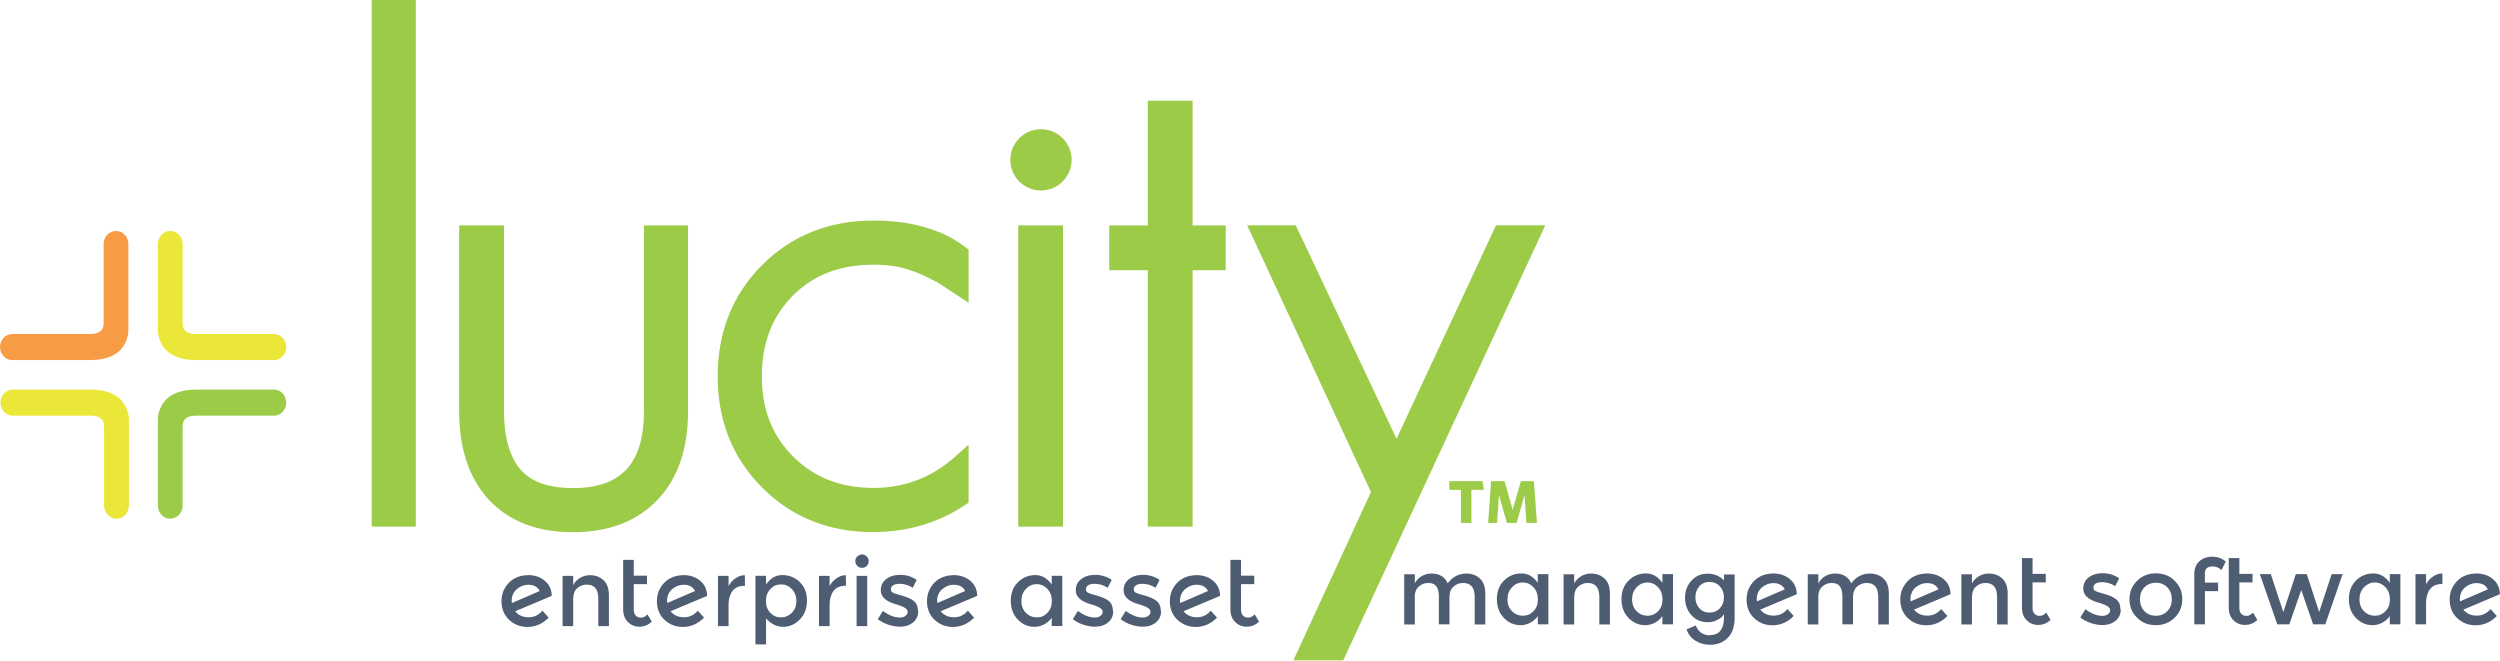
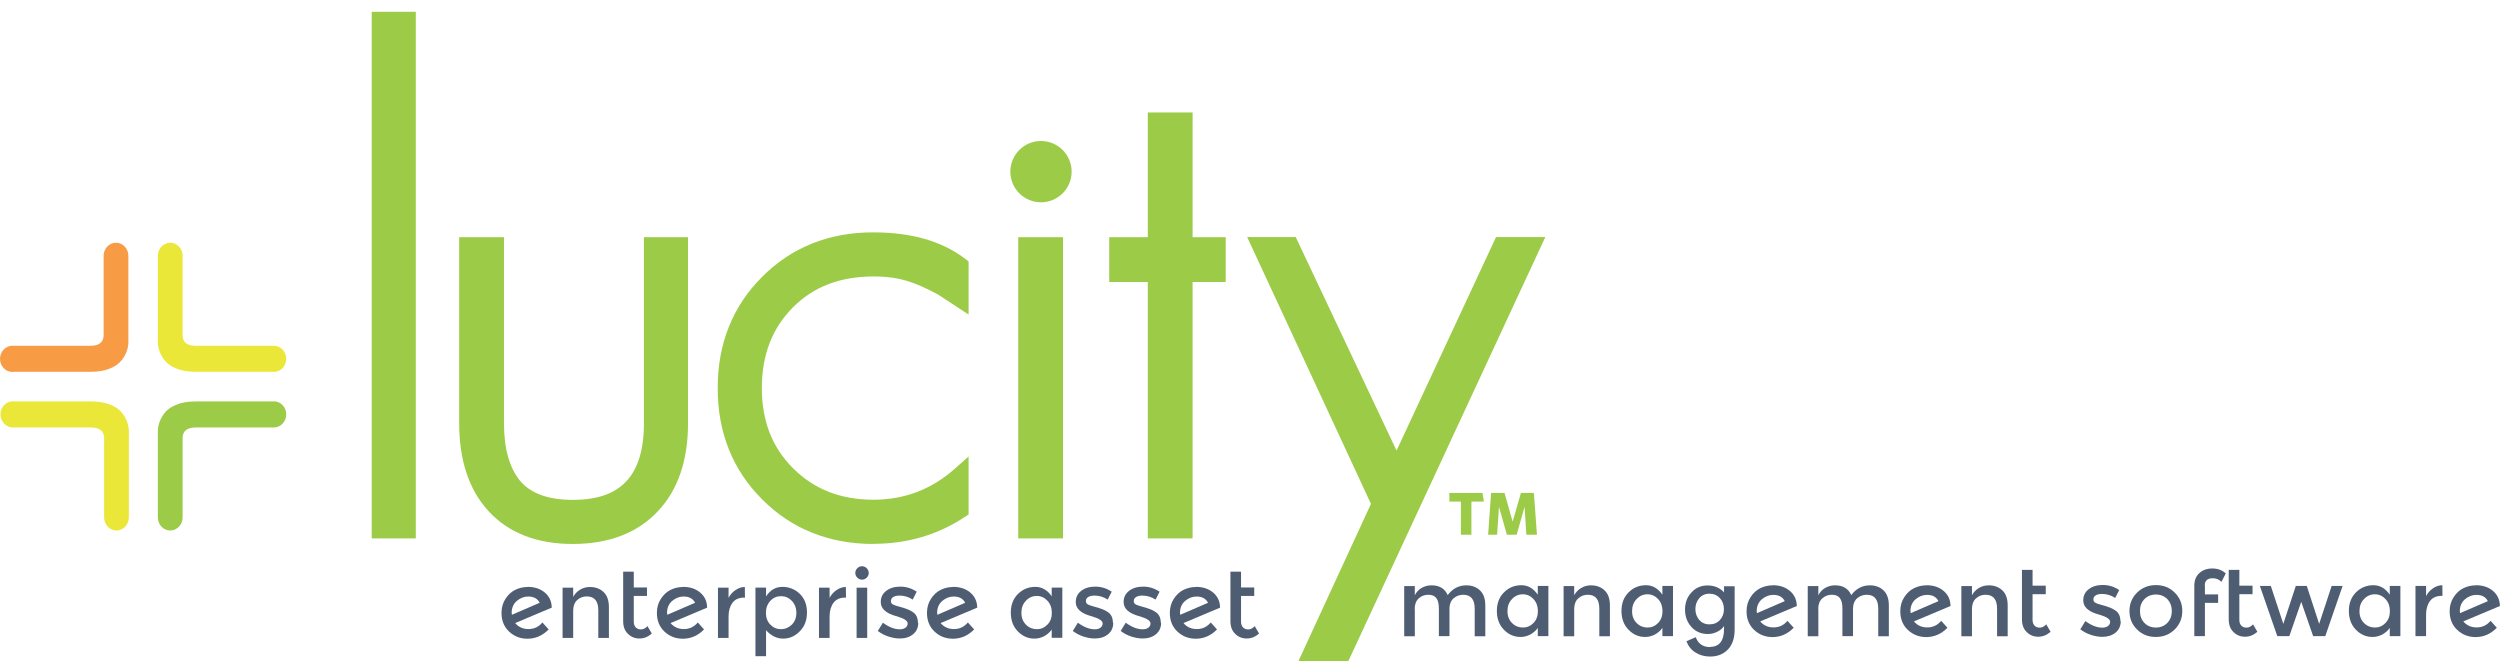
- <svg xmlns="http://www.w3.org/2000/svg" viewBox="0 0 21206 5601" version="1.1">
+ <svg xmlns="http://www.w3.org/2000/svg" viewBox="0 -100 21206 5601" version="1.1">
  <defs>
    <style type="text/css">
   
    .fil3 {fill:#9CCB48}
    .fil0 {fill:#9CCB48;fill-rule:nonzero}
    .fil2 {fill:#EBE739;fill-rule:nonzero}
    .fil1 {fill:#F89B45;fill-rule:nonzero}
    .fil4 {fill:#4F5D73;fill-rule:nonzero}
   
  </style>
  </defs>
  <g id="Layer_x0020_1">
    <g id="_LucityClean.cdr">
      <polygon class="fil0" points="12481,4155 12481,4436 12392,4436 12392,4155 12294,4155 12294,4081 12575,4081 12587,4155 " />
      <polygon class="fil0" points="12947,4436 12932,4199 12865,4436 12782,4436 12715,4199 12699,4436 12623,4436 12648,4081 12762,4081 12831,4325 12901,4081 13011,4081 13037,4436 " />
      <polygon class="fil0" points="3223,4397 3457,4397 3457,70 3223,70 " />
      <path class="fil0" d="M3387 4327l0 -4186 -94 0 0 4186 94 0 0 0zm-164 140l0 -70 70 0 -70 0 0 70 -70 0 0 -4467 374 0 0 4467 -304 0 0 0z" />
      <path class="fil0" d="M5532 4186c-160,172 -384,257 -672,257 -285,0 -505,-84 -661,-251 -156,-168 -234,-401 -234,-702l0 -1508 240 0 0 1508c0,230 51,407 152,532 105,125 273,187 503,187 448,0 672,-240 672,-719l0 -1508 234 0 0 1508c0,296 -78,528 -234,696z" />
      <path class="fil0" d="M4036 3491c0,289 74,502 215,654l0 0c141,151 338,228 609,229l0 0c275,-1 476,-80 621,-235l0 0c141,-152 215,-363 215,-648l0 -1438 -94 0 0 1438c0,250 -58,449 -187,587l0 0c-129,138 -320,203 -556,202l0 0c-241,1 -434,-67 -557,-213l0 0c-115,-142 -168,-337 -168,-576l0 0 0 -1438 -99 0 0 1438zm824 1023c-298,1 -541,-90 -712,-274l0 0c-171,-183 -253,-438 -253,-749l0 -1579 380 0 0 1579c0,220 49,380 136,487l0 0c88,104 231,162 449,162l0 0c213,0 358,-56 453,-158l0 0c96,-102 149,-262 149,-491l0 -1579 374 0 0 1579c0,308 -82,560 -253,743l0 0 -51 -48 51 48c-174,187 -420,280 -721,280l0 0c-1,0 -2,0 -3,0l0 0z" />
      <path class="fil0" d="M7409 4444c-359,0 -657,-119 -895,-357 -238,-238 -357,-536 -357,-895 0,-359 119,-657 357,-895 238,-238 536,-357 895,-357 308,0 553,70 737,210l0 286 -152 -99 -164 -88c-148,-51 -289,-76 -421,-76 -300,0 -544,94 -731,281 -191,191 -286,437 -286,737 0,296 95,540 286,731 191,191 435,286 731,286 281,0 526,-94 737,-281l0 298c-218,144 -464,216 -737,216z" />
      <path class="fil0" d="M6465 4136c-251,-250 -378,-570 -377,-944l0 0c-1,-374 126,-694 377,-944l0 0c250,-251 570,-378 944,-377l0 0c318,0 581,73 779,225l0 0 28 21 0 451 -258 -169c-190,-102 -324,-154 -549,-154l0 0c-286,1 -507,87 -681,260l0 0c-177,178 -265,401 -266,687l0 0c1,282 88,503 266,681l0 0c178,177 400,265 681,266l0 0c265,-1 491,-87 690,-263l0 0 117 -104 0 492 -32 21c-229,152 -490,228 -775,228l0 -140c247,0 467,-61 666,-185l0 -115c-196,137 -421,206 -666,206l0 0c-311,1 -577,-103 -780,-307l0 0c-205,-204 -308,-469 -307,-780l0 0c-1,-315 102,-582 307,-786l0 0c200,-201 466,-302 780,-301l0 0c141,0 289,27 444,80l0 0 5 2 172 92 46 30 0 -121c-165,-115 -385,-176 -666,-176l0 0c-343,1 -619,111 -845,336l0 0c-225,226 -335,502 -336,845l0 0c1,343 112,619 336,845l0 0c225,225 502,335 845,336l0 140c-1,0 -2,0 -3,0l0 0c-373,0 -692,-127 -941,-377l0 0z" />
      <polygon class="fil0" points="10046,2222 10046,4397 9806,4397 9806,2222 9479,2222 9479,1982 9806,1982 9806,924 10046,924 10046,1982 10327,1982 10327,2222 " />
      <path class="fil0" d="M10046 2292l0 -70 0 70zm-497 -140l327 0 0 2175 99 0 0 -2175 281 0 0 -99 -281 0 0 -1058 -99 0 0 1058 -327 0 0 99zm187 2315l0 -2175 -327 0 0 -380 327 0 0 -1058 380 0 0 1058 281 0 0 380 -281 0 0 2175 -380 0 0 0z" />
      <polygon class="fil0" points="11350,5531 11081,5531 11706,4175 10689,1982 10946,1982 11847,3888 12735,1982 12999,1982 " />
      <path class="fil0" d="M11784 4174l-593 1286 115 0 1584 -3409 -108 0 -933 2001 -945 -2001 -103 0 985 2122 0 0zm-813 1427l423 0 19 -41 1695 -3649 -418 0 -844 1811 -855 -1811 -412 0 1050 2263 -658 1427zm378 -70l0 -70 0 70z" />
      <path class="fil1" d="M112 3055l-7 0c-58,0 -105,-50 -105,-111l0 0c0,-61 47,-111 105,-111l657 0c64,1 118,-19 117,-94l0 -662 0 -7c0,-61 47,-111 105,-111l0 0c58,0 105,50 105,111l0 719c4,96 -54,187 -123,221l0 0c-68,37 -138,44 -205,44l0 0 -211 0 -439 0 0 0z" />
      <path class="fil2" d="M2316 3055l7 0c58,0 105,-50 105,-111l0 0c0,-61 -47,-111 -105,-111l-657 0c-64,1 -118,-19 -117,-94l0 -662 0 -7c0,-61 -47,-111 -105,-111l0 0c-58,0 -105,50 -105,111l0 719c-4,96 54,187 123,221l0 0c68,37 138,44 205,44l0 0 211 0 439 0 0 0z" />
      <path class="fil2" d="M116 3304l-7 0c-58,0 -105,50 -105,111l0 0c0,61 47,111 105,111l657 0c64,-1 118,19 117,94l0 662 0 7c0,61 47,111 105,111l0 0c58,0 105,-50 105,-111l0 -719c4,-96 -54,-187 -123,-221l0 0c-68,-37 -138,-44 -205,-44l0 0 -211 0 -439 0 0 0z" />
      <path class="fil0" d="M2316 3304l7 0c58,0 105,50 105,111l0 0c0,61 -47,111 -105,111l-657 0c-64,-1 -118,19 -117,94l0 662 0 7c0,61 -47,111 -105,111l0 0c-58,0 -105,-50 -105,-111l0 -719c-4,-96 54,-187 123,-221l0 0c68,-37 138,-44 205,-44l0 0 211 0 439 0 0 0z" />
      <g>
        <polygon class="fil0" points="8707,4467 8707,4397 8777,4397 8707,4397 8707,4467 8637,4467 8637,1912 9017,1912 9017,4467 8707,4467 " />
        <polygon class="fil0" points="8877,4327 8877,2052 8777,2052 8777,4327 8877,4327 " />
        <circle class="fil3" cx="8830" cy="1356" r="260" />
      </g>
    </g>
    <path class="fil4" d="M4476 4878c58,0 107,16 145,48 38,32 58,74 59,126l1 2 -311 131c28,34 66,51 113,51 48,0 87,-19 118,-56l53 59c-51,52 -111,79 -180,79 -60,0 -112,-20 -155,-60 -43,-40 -65,-93 -65,-159 0,-45 11,-85 34,-120 22,-34 50,-60 83,-76 33,-16 68,-24 105,-24zm-135 222c0,7 0,12 1,15l236 -102c-18,-35 -50,-53 -97,-53 -35,0 -67,12 -97,37 -29,25 -44,59 -44,103z" />
    <path id="1" class="fil4" d="M4862 5080l0 231 -90 0 0 -426 90 0 0 78c14,-26 34,-47 60,-62 25,-15 53,-22 82,-22 48,0 87,15 117,44 30,29 44,72 44,127l0 261 -90 0 0 -234c0,-79 -33,-118 -98,-118 -31,0 -58,10 -81,31 -23,21 -34,51 -34,90z" />
    <path id="12" class="fil4" d="M5376 4957l0 216c0,20 5,36 16,48 11,12 26,18 45,18 19,0 38,-9 55,-28l37 63c-32,28 -66,42 -105,42 -38,0 -71,-13 -98,-40 -27,-26 -40,-62 -40,-107l0 -420 90 0 0 134 112 0 0 72 -112 0z" />
    <path id="123" class="fil4" d="M5794 4878c58,0 107,16 145,48 38,32 58,74 59,126l1 2 -311 131c28,34 66,51 113,51 48,0 87,-19 118,-56l53 59c-51,52 -111,79 -180,79 -60,0 -112,-20 -155,-60 -43,-40 -65,-93 -65,-159 0,-45 11,-85 34,-120 22,-34 50,-60 83,-76 33,-16 68,-24 105,-24zm-135 222c0,7 0,12 1,15l236 -102c-18,-35 -50,-53 -97,-53 -35,0 -67,12 -97,37 -29,25 -44,59 -44,103z" />
    <path id="1234" class="fil4" d="M6314 4969c-44,0 -78,14 -100,43 -22,29 -34,68 -34,116l0 183 -90 0 0 -426 90 0 0 86c14,-27 34,-49 59,-66 25,-17 51,-26 79,-26l1 91c-2,0 -3,0 -5,0z" />
    <path id="12345" class="fil4" d="M6637 4878c57,0 106,20 147,59 41,40 61,92 61,158 0,66 -20,119 -61,160 -40,41 -87,62 -141,62 -54,0 -102,-24 -145,-71l0 220 -90 0 0 -582 90 0 0 75c35,-54 81,-81 139,-81zm-140 220c0,41 12,74 37,100 25,26 55,39 90,39 35,0 66,-13 92,-38 26,-26 39,-59 39,-100 0,-41 -13,-75 -38,-102 -26,-27 -56,-40 -92,-40 -36,0 -66,13 -91,40 -25,27 -37,61 -37,101z" />
    <path id="123456" class="fil4" d="M7171 4969c-44,0 -78,14 -100,43 -22,29 -34,68 -34,116l0 183 -90 0 0 -426 90 0 0 86c14,-27 34,-49 59,-66 25,-17 51,-26 79,-26l1 91c-2,0 -3,0 -5,0z" />
    <path id="1234567" class="fil4" d="M7356 5311l-90 0 0 -426 90 0 0 426zm-84 -511c-11,-11 -17,-25 -17,-40 0,-16 6,-29 17,-40 11,-11 25,-17 40,-17 15,0 29,6 40,17 11,11 17,25 17,40 0,15 -6,29 -17,40 -11,11 -25,17 -40,17 -16,0 -29,-6 -40,-17z" />
    <path id="12345678" class="fil4" d="M7789 5183c0,41 -15,73 -44,97 -29,24 -67,36 -113,36 -31,0 -63,-6 -97,-17 -33,-11 -63,-27 -89,-47l43 -70c50,37 98,56 144,56 20,0 36,-5 48,-14 12,-9 18,-21 18,-36 0,-21 -28,-41 -85,-58 -4,-2 -7,-3 -10,-3 -89,-24 -133,-64 -133,-120 0,-40 15,-71 46,-95 31,-24 71,-36 120,-36 49,0 96,14 139,43l-34 67c-35,-23 -72,-34 -113,-34 -21,0 -39,4 -52,12 -13,8 -20,19 -20,35 0,14 7,24 21,30 10,5 23,9 40,14 17,4 33,9 46,13 13,4 26,9 39,14 13,5 26,13 40,22 29,19 43,49 43,90z" />
    <path id="123456789" class="fil4" d="M8085 4878c58,0 107,16 145,48 38,32 58,74 59,126l1 2 -311 131c28,34 66,51 113,51 48,0 87,-19 118,-56l53 59c-51,52 -111,79 -180,79 -60,0 -112,-20 -155,-60 -43,-40 -65,-93 -65,-159 0,-45 11,-85 34,-120 22,-34 50,-60 83,-76 33,-16 68,-24 105,-24zm-135 222c0,7 0,12 1,15l236 -102c-18,-35 -50,-53 -97,-53 -35,0 -67,12 -97,37 -29,25 -44,59 -44,103z" />
    <path id="12345678910" class="fil4" d="M8775 5317c-54,0 -101,-20 -141,-61 -40,-41 -60,-94 -60,-160 0,-66 21,-119 62,-159 41,-40 90,-59 146,-59 56,0 102,27 139,80l0 -74 90 0 0 426 -90 0 0 -70c-17,25 -39,43 -65,57 -26,13 -53,20 -80,20zm-111 -218c0,41 13,74 39,100 26,26 57,38 92,38 35,0 65,-13 90,-39 25,-26 37,-59 37,-100 0,-41 -12,-75 -37,-102 -25,-27 -55,-41 -91,-41 -36,0 -67,14 -92,41 -26,27 -38,61 -38,102z" />
    <path id="1234567891011" class="fil4" d="M9443 5183c0,41 -15,73 -44,97 -29,24 -67,36 -113,36 -31,0 -63,-6 -97,-17 -33,-11 -63,-27 -89,-47l43 -70c50,37 98,56 144,56 20,0 36,-5 48,-14 12,-9 18,-21 18,-36 0,-21 -28,-41 -85,-58 -4,-2 -7,-3 -10,-3 -89,-24 -133,-64 -133,-120 0,-40 15,-71 46,-95 31,-24 71,-36 120,-36 49,0 96,14 139,43l-34 67c-35,-23 -72,-34 -113,-34 -21,0 -39,4 -52,12 -13,8 -20,19 -20,35 0,14 7,24 21,30 10,5 23,9 40,14 17,4 33,9 46,13 13,4 26,9 39,14 13,5 26,13 40,22 29,19 43,49 43,90z" />
    <path id="123456789101112" class="fil4" d="M9849 5183c0,41 -15,73 -44,97 -29,24 -67,36 -113,36 -31,0 -63,-6 -97,-17 -33,-11 -63,-27 -89,-47l43 -70c50,37 98,56 144,56 20,0 36,-5 48,-14 12,-9 18,-21 18,-36 0,-21 -28,-41 -85,-58 -4,-2 -7,-3 -10,-3 -89,-24 -133,-64 -133,-120 0,-40 15,-71 46,-95 31,-24 71,-36 120,-36 49,0 96,14 139,43l-34 67c-35,-23 -72,-34 -113,-34 -21,0 -39,4 -52,12 -13,8 -20,19 -20,35 0,14 7,24 21,30 10,5 23,9 40,14 17,4 33,9 46,13 13,4 26,9 39,14 13,5 26,13 40,22 29,19 43,49 43,90z" />
    <path id="12345678910111213" class="fil4" d="M10145 4878c58,0 107,16 145,48 38,32 58,74 59,126l1 2 -311 131c28,34 66,51 113,51 48,0 87,-19 118,-56l53 59c-51,52 -111,79 -180,79 -60,0 -112,-20 -155,-60 -43,-40 -65,-93 -65,-159 0,-45 11,-85 34,-120 22,-34 50,-60 83,-76 33,-16 68,-24 105,-24zm-135 222c0,7 0,12 1,15l236 -102c-18,-35 -50,-53 -97,-53 -35,0 -67,12 -97,37 -29,25 -44,59 -44,103z" />
    <path id="1234567891011121314" class="fil4" d="M10527 4957l0 216c0,20 5,36 16,48 11,12 26,18 45,18 19,0 38,-9 55,-28l37 63c-32,28 -66,42 -105,42 -38,0 -71,-13 -98,-40 -27,-26 -40,-62 -40,-107l0 -420 90 0 0 134 112 0 0 72 -112 0z" />
    <path class="fil4" d="M12001 5066l0 231 -90 0 0 -426 90 0 0 78c13,-26 32,-47 58,-62 26,-15 54,-22 84,-22 67,0 113,28 137,83 42,-56 95,-83 158,-83 48,0 87,15 117,44 30,29 44,72 44,127l0 261 -90 0 0 -234c0,-79 -33,-118 -98,-118 -30,0 -57,10 -80,29 -23,20 -35,48 -36,85l0 237 -90 0 0 -234c0,-41 -7,-70 -22,-89 -14,-19 -37,-28 -68,-28 -31,0 -58,10 -81,31 -23,21 -34,51 -34,90z" />
    <path id="1" class="fil4" d="M12898 5303c-54,0 -101,-20 -141,-61 -40,-41 -60,-94 -60,-160 0,-66 21,-119 62,-159 41,-40 90,-59 146,-59 56,0 102,27 139,80l0 -74 90 0 0 426 -90 0 0 -70c-17,25 -39,43 -65,57 -26,13 -53,20 -80,20zm-111 -218c0,41 13,74 39,100 26,26 57,38 92,38 35,0 65,-13 90,-39 25,-26 37,-59 37,-100 0,-41 -12,-75 -37,-102 -25,-27 -55,-41 -91,-41 -36,0 -67,14 -92,41 -26,27 -38,61 -38,102z" />
    <path id="12" class="fil4" d="M13353 5066l0 231 -90 0 0 -426 90 0 0 78c14,-26 34,-47 60,-62 25,-15 53,-22 82,-22 48,0 87,15 117,44 30,29 44,72 44,127l0 261 -90 0 0 -234c0,-79 -33,-118 -98,-118 -31,0 -58,10 -81,31 -23,21 -34,51 -34,90z" />
    <path id="123" class="fil4" d="M13955 5303c-54,0 -101,-20 -141,-61 -40,-41 -60,-94 -60,-160 0,-66 21,-119 62,-159 41,-40 90,-59 146,-59 56,0 102,27 139,80l0 -74 90 0 0 426 -90 0 0 -70c-17,25 -39,43 -65,57 -26,13 -53,20 -80,20zm-111 -218c0,41 13,74 39,100 26,26 57,38 92,38 35,0 65,-13 90,-39 25,-26 37,-59 37,-100 0,-41 -12,-75 -37,-102 -25,-27 -55,-41 -91,-41 -36,0 -67,14 -92,41 -26,27 -38,61 -38,102z" />
    <path id="1234" class="fil4" d="M14505 5387c79,0 119,-51 119,-153l0 -24c-12,19 -30,35 -56,48 -25,13 -53,20 -81,20 -57,0 -103,-20 -139,-59 -36,-40 -55,-89 -55,-147 0,-59 18,-108 55,-147 36,-40 82,-59 137,-59 55,0 102,19 139,58l0 -51 90 0 0 366c0,74 -19,131 -58,171 -39,40 -89,59 -150,59 -47,0 -88,-11 -124,-34 -36,-22 -61,-54 -77,-96l79 -34c21,56 62,84 123,84zm-124 -320c0,35 11,65 32,91 22,25 51,38 87,38 37,0 66,-12 89,-37 23,-25 34,-55 34,-92 0,-37 -11,-68 -34,-93 -23,-25 -53,-38 -89,-38 -36,0 -65,13 -87,39 -22,26 -32,57 -32,92z" />
    <path id="12345" class="fil4" d="M15037 4864c58,0 107,16 145,48 38,32 58,74 59,126l1 2 -311 131c28,34 66,51 113,51 48,0 87,-19 118,-56l53 59c-51,52 -111,79 -180,79 -60,0 -112,-20 -155,-60 -43,-40 -65,-93 -65,-159 0,-45 11,-85 34,-120 22,-34 50,-60 83,-76 33,-16 68,-24 105,-24zm-135 222c0,7 0,12 1,15l236 -102c-18,-35 -50,-53 -97,-53 -35,0 -67,12 -97,37 -29,25 -44,59 -44,103z" />
    <path id="123456" class="fil4" d="M15424 5066l0 231 -90 0 0 -426 90 0 0 78c13,-26 32,-47 58,-62 26,-15 54,-22 84,-22 67,0 113,28 137,83 42,-56 95,-83 158,-83 48,0 87,15 117,44 30,29 44,72 44,127l0 261 -90 0 0 -234c0,-79 -33,-118 -98,-118 -30,0 -57,10 -80,29 -23,20 -35,48 -36,85l0 237 -90 0 0 -234c0,-41 -7,-70 -22,-89 -14,-19 -37,-28 -68,-28 -31,0 -58,10 -81,31 -23,21 -34,51 -34,90z" />
    <path id="1234567" class="fil4" d="M16341 4864c58,0 107,16 145,48 38,32 58,74 59,126l1 2 -311 131c28,34 66,51 113,51 48,0 87,-19 118,-56l53 59c-51,52 -111,79 -180,79 -60,0 -112,-20 -155,-60 -43,-40 -65,-93 -65,-159 0,-45 11,-85 34,-120 22,-34 50,-60 83,-76 33,-16 68,-24 105,-24zm-135 222c0,7 0,12 1,15l236 -102c-18,-35 -50,-53 -97,-53 -35,0 -67,12 -97,37 -29,25 -44,59 -44,103z" />
    <path id="12345678" class="fil4" d="M16727 5066l0 231 -90 0 0 -426 90 0 0 78c14,-26 34,-47 60,-62 25,-15 53,-22 82,-22 48,0 87,15 117,44 30,29 44,72 44,127l0 261 -90 0 0 -234c0,-79 -33,-118 -98,-118 -31,0 -58,10 -81,31 -23,21 -34,51 -34,90z" />
    <path id="123456789" class="fil4" d="M17241 4942l0 216c0,20 5,36 16,48 11,12 26,18 45,18 19,0 38,-9 55,-28l37 63c-32,28 -66,42 -105,42 -38,0 -71,-13 -98,-40 -27,-26 -40,-62 -40,-107l0 -420 90 0 0 134 112 0 0 72 -112 0z" />
    <path id="12345678910" class="fil4" d="M17989 5169c0,41 -15,73 -44,97 -29,24 -67,36 -113,36 -31,0 -63,-6 -97,-17 -33,-11 -63,-27 -89,-47l43 -70c50,37 98,56 144,56 20,0 36,-5 48,-14 12,-9 18,-21 18,-36 0,-21 -28,-41 -85,-58 -4,-2 -7,-3 -10,-3 -89,-24 -133,-64 -133,-120 0,-40 15,-71 46,-95 31,-24 71,-36 120,-36 49,0 96,14 139,43l-34 67c-35,-23 -72,-34 -113,-34 -21,0 -39,4 -52,12 -13,8 -20,19 -20,35 0,14 7,24 21,30 10,5 23,9 40,14 17,4 33,9 46,13 13,4 26,9 39,14 13,5 26,13 40,22 29,19 43,49 43,90z" />
    <path id="1234567891011" class="fil4" d="M18190 5184c25,26 58,39 97,39 39,0 71,-13 97,-39 25,-26 38,-59 38,-101 0,-41 -13,-75 -38,-101 -25,-26 -58,-39 -97,-39 -39,0 -71,13 -97,39 -25,26 -38,59 -38,101 0,41 13,75 38,101zm257 55c-43,42 -96,64 -160,64 -64,0 -118,-21 -160,-64 -43,-42 -64,-94 -64,-156 0,-61 21,-113 64,-156 43,-42 96,-64 160,-64 64,0 118,21 160,64 43,42 64,94 64,156 0,61 -21,113 -64,156z" />
    <path id="123456789101112" class="fil4" d="M18703 4867l0 75 112 0 0 72 -112 0 0 282 -90 0 0 -427c0,-46 14,-82 43,-108 29,-26 65,-39 110,-39 45,0 83,14 114,42l-37 72c-20,-21 -44,-31 -74,-31 -44,0 -67,20 -67,61z" />
    <path id="12345678910111213" class="fil4" d="M18995 4942l0 216c0,20 5,36 16,48 11,12 26,18 45,18 19,0 38,-9 55,-28l37 63c-32,28 -66,42 -105,42 -38,0 -71,-13 -98,-40 -27,-26 -40,-62 -40,-107l0 -420 90 0 0 134 112 0 0 72 -112 0z" />
    <polygon id="1234567891011121314" class="fil4" points="19419,5296 19317,5296 19169,4870 19262,4870 19368,5192 19474,4870 19567,4870 19672,5192 19778,4870 19871,4870 19724,5296 19621,5296 19520,5005 " />
    <path id="123456789101112131415" class="fil4" d="M20125 5303c-54,0 -101,-20 -141,-61 -40,-41 -60,-94 -60,-160 0,-66 21,-119 62,-159 41,-40 90,-59 146,-59 56,0 102,27 139,80l0 -74 90 0 0 426 -90 0 0 -70c-17,25 -39,43 -65,57 -26,13 -53,20 -80,20zm-111 -218c0,41 13,74 39,100 26,26 57,38 92,38 35,0 65,-13 90,-39 25,-26 37,-59 37,-100 0,-41 -12,-75 -37,-102 -25,-27 -55,-41 -91,-41 -36,0 -67,14 -92,41 -26,27 -38,61 -38,102z" />
    <path id="12345678910111213141516" class="fil4" d="M20713 4954c-44,0 -78,14 -100,43 -22,29 -34,68 -34,116l0 183 -90 0 0 -426 90 0 0 86c14,-27 34,-49 59,-66 25,-17 51,-26 79,-26l1 91c-2,0 -3,0 -5,0z" />
    <path id="1234567891011121314151617" class="fil4" d="M21001 4864c58,0 107,16 145,48 38,32 58,74 59,126l1 2 -311 131c28,34 66,51 113,51 48,0 87,-19 118,-56l53 59c-51,52 -111,79 -180,79 -60,0 -112,-20 -155,-60 -43,-40 -65,-93 -65,-159 0,-45 11,-85 34,-120 22,-34 50,-60 83,-76 33,-16 68,-24 105,-24zm-135 222c0,7 0,12 1,15l236 -102c-18,-35 -50,-53 -97,-53 -35,0 -67,12 -97,37 -29,25 -44,59 -44,103z" />
  </g>
</svg>
